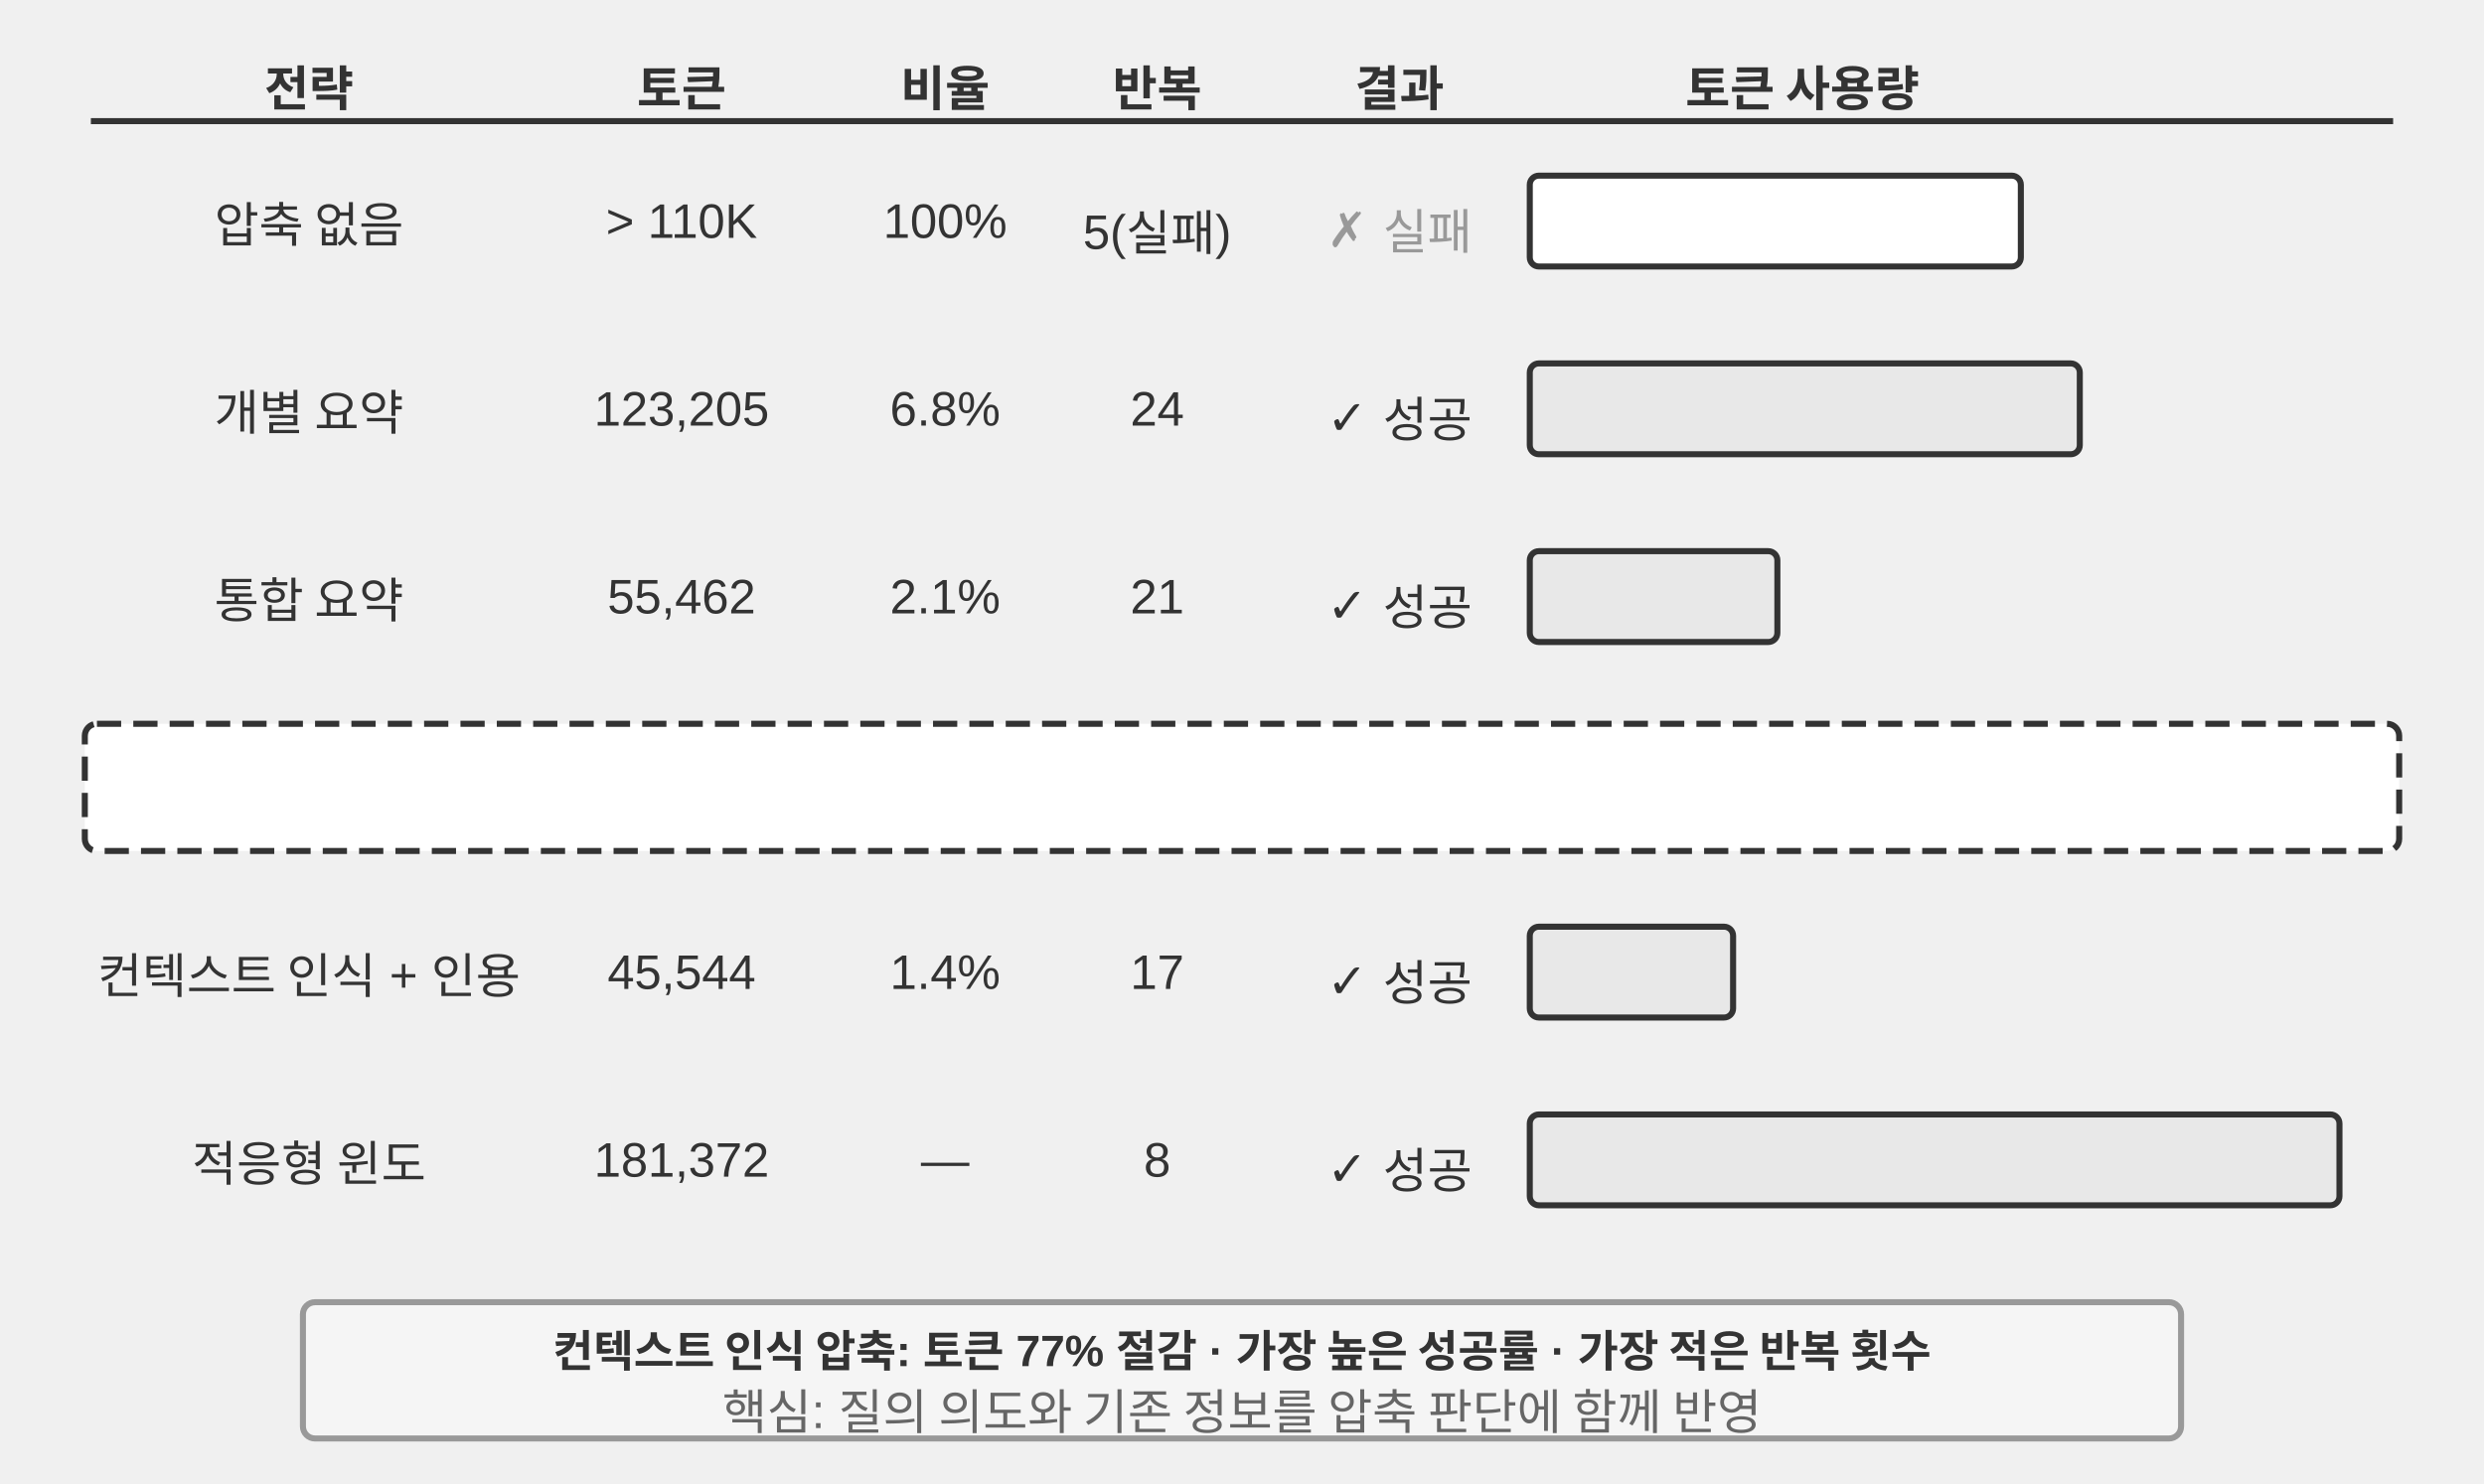
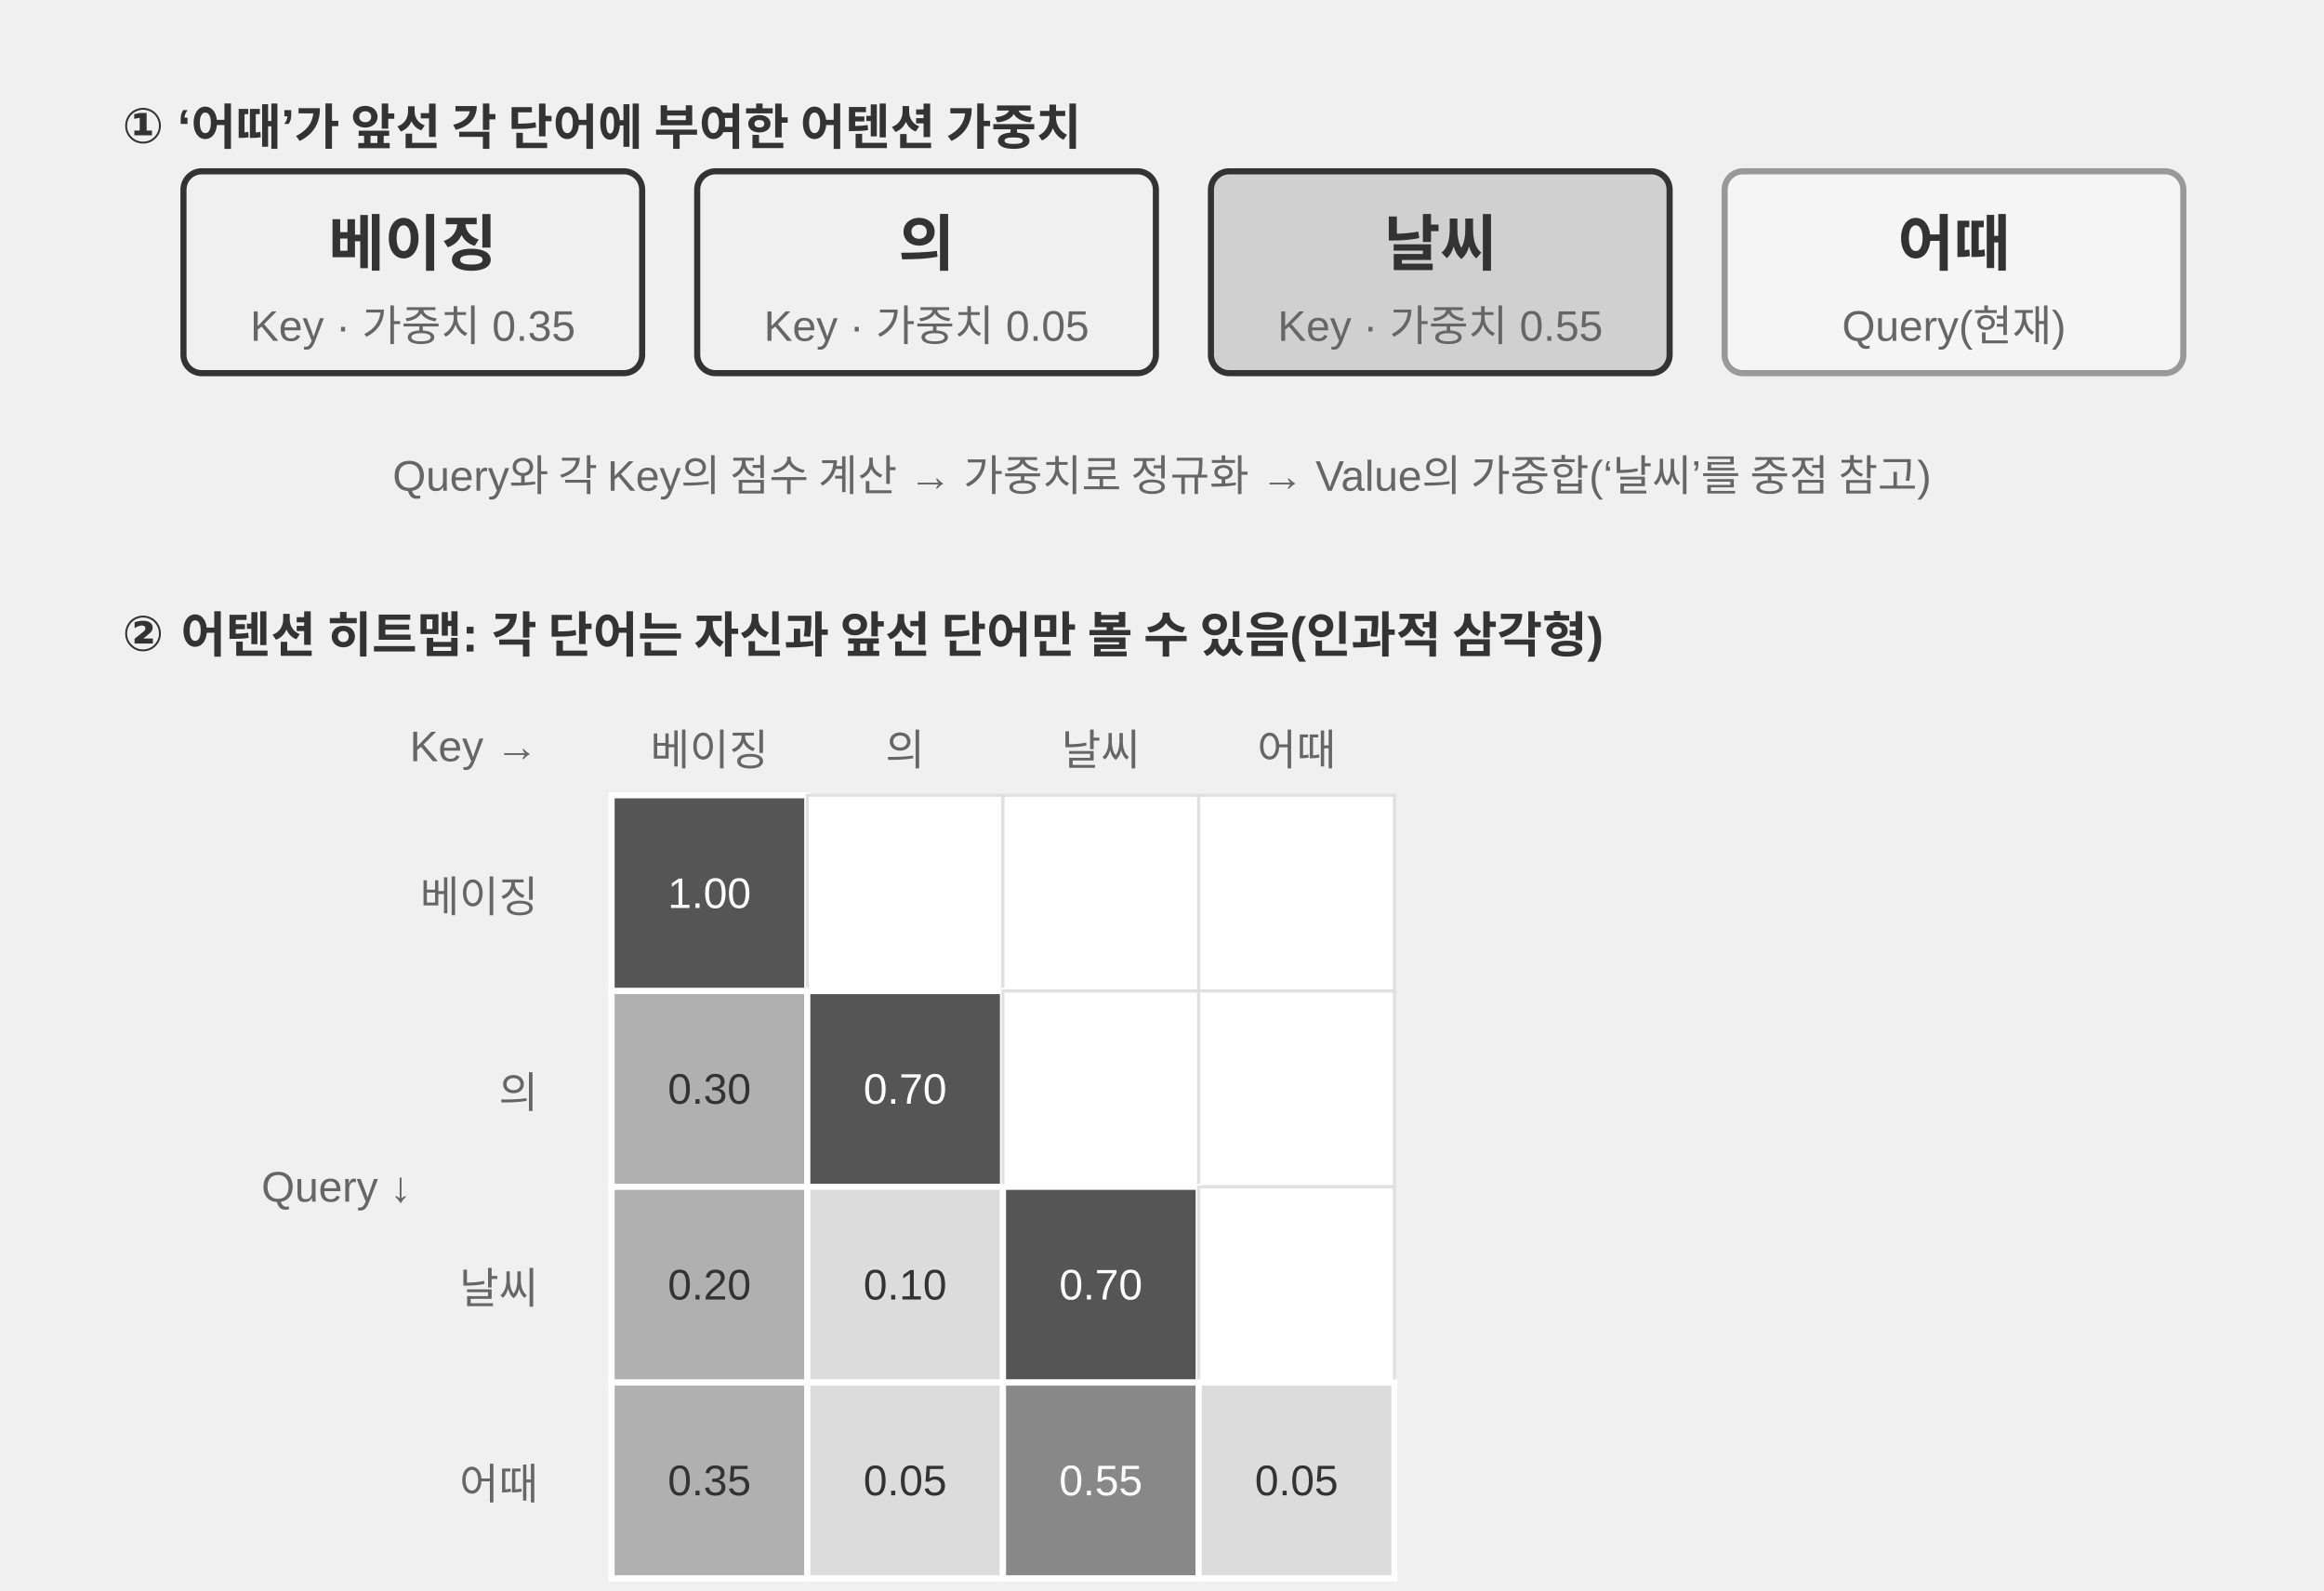
- <svg xmlns="http://www.w3.org/2000/svg" viewBox="0 40 820 490" width="820" height="490" style="background:#ffffff">
+ <svg xmlns="http://www.w3.org/2000/svg" viewBox="0 40 760 520" width="760" height="520" style="background:#ffffff">
  <defs>
    <marker id="ah" markerWidth="12" markerHeight="8" refX="12" refY="4" orient="auto">
      <polygon points="0 0, 12 4, 0 8" fill="#333333" />
    </marker>
    <marker id="ah-light" markerWidth="12" markerHeight="8" refX="12" refY="4" orient="auto">
      <polygon points="0 0, 12 4, 0 8" fill="#999999" />
    </marker>
  </defs>
-   <text x="102" y="68" font-family="'Apple SD Gothic Neo', 'Malgun Gothic', Arial, sans-serif" font-size="16" fill="#333333" text-anchor="middle" dominant-baseline="central" font-weight="bold">전략</text>
-   <text x="225" y="68" font-family="'Apple SD Gothic Neo', 'Malgun Gothic', Arial, sans-serif" font-size="16" fill="#333333" text-anchor="middle" dominant-baseline="central" font-weight="bold">토큰</text>
-   <text x="312" y="68" font-family="'Apple SD Gothic Neo', 'Malgun Gothic', Arial, sans-serif" font-size="16" fill="#333333" text-anchor="middle" dominant-baseline="central" font-weight="bold">비율</text>
-   <text x="382" y="68" font-family="'Apple SD Gothic Neo', 'Malgun Gothic', Arial, sans-serif" font-size="16" fill="#333333" text-anchor="middle" dominant-baseline="central" font-weight="bold">반복</text>
-   <text x="462" y="68" font-family="'Apple SD Gothic Neo', 'Malgun Gothic', Arial, sans-serif" font-size="16" fill="#333333" text-anchor="middle" dominant-baseline="central" font-weight="bold">결과</text>
-   <text x="595" y="68" font-family="'Apple SD Gothic Neo', 'Malgun Gothic', Arial, sans-serif" font-size="16" fill="#333333" text-anchor="middle" dominant-baseline="central" font-weight="bold">토큰 사용량</text>
-   <line x1="30" y1="80" x2="790" y2="80" stroke="#333333" stroke-width="2" />
-   <text x="102" y="113" font-family="'Apple SD Gothic Neo', 'Malgun Gothic', Arial, sans-serif" font-size="16" fill="#333333" text-anchor="middle" dominant-baseline="central" font-weight="normal">압축 없음</text>
-   <text x="225" y="113" font-family="'Apple SD Gothic Neo', 'Malgun Gothic', Arial, sans-serif" font-size="16" fill="#333333" text-anchor="middle" dominant-baseline="central" font-weight="normal">&gt; 110K</text>
-   <text x="312" y="113" font-family="'Apple SD Gothic Neo', 'Malgun Gothic', Arial, sans-serif" font-size="16" fill="#333333" text-anchor="middle" dominant-baseline="central" font-weight="normal">100%</text>
-   <text x="382" y="113" font-family="'Apple SD Gothic Neo', 'Malgun Gothic', Arial, sans-serif" font-size="16" fill="#333333" text-anchor="middle" dominant-baseline="central" font-weight="normal">5(실패)</text>
-   <text x="462" y="113" font-family="'Apple SD Gothic Neo', 'Malgun Gothic', Arial, sans-serif" font-size="16" fill="#999999" text-anchor="middle" dominant-baseline="central" font-weight="normal">✗ 실패</text>
-   <rect x="505" y="98" width="162.105" height="30" rx="3" fill="#ffffff" stroke="#333333" stroke-width="2" />
-   <text x="102" y="175" font-family="'Apple SD Gothic Neo', 'Malgun Gothic', Arial, sans-serif" font-size="16" fill="#333333" text-anchor="middle" dominant-baseline="central" font-weight="normal">개별 요약</text>
-   <text x="225" y="175" font-family="'Apple SD Gothic Neo', 'Malgun Gothic', Arial, sans-serif" font-size="16" fill="#333333" text-anchor="middle" dominant-baseline="central" font-weight="normal">123,205</text>
-   <text x="312" y="175" font-family="'Apple SD Gothic Neo', 'Malgun Gothic', Arial, sans-serif" font-size="16" fill="#333333" text-anchor="middle" dominant-baseline="central" font-weight="normal">6.8%</text>
-   <text x="382" y="175" font-family="'Apple SD Gothic Neo', 'Malgun Gothic', Arial, sans-serif" font-size="16" fill="#333333" text-anchor="middle" dominant-baseline="central" font-weight="normal">24</text>
-   <text x="462" y="175" font-family="'Apple SD Gothic Neo', 'Malgun Gothic', Arial, sans-serif" font-size="16" fill="#333333" text-anchor="middle" dominant-baseline="central" font-weight="normal">✓ 성공</text>
-   <rect x="505" y="160" width="181.565" height="30" rx="3" fill="#e8e8e8" stroke="#333333" stroke-width="2" />
-   <text x="102" y="237" font-family="'Apple SD Gothic Neo', 'Malgun Gothic', Arial, sans-serif" font-size="16" fill="#333333" text-anchor="middle" dominant-baseline="central" font-weight="normal">통합 요약</text>
-   <text x="225" y="237" font-family="'Apple SD Gothic Neo', 'Malgun Gothic', Arial, sans-serif" font-size="16" fill="#333333" text-anchor="middle" dominant-baseline="central" font-weight="normal">55,462</text>
-   <text x="312" y="237" font-family="'Apple SD Gothic Neo', 'Malgun Gothic', Arial, sans-serif" font-size="16" fill="#333333" text-anchor="middle" dominant-baseline="central" font-weight="normal">2.1%</text>
-   <text x="382" y="237" font-family="'Apple SD Gothic Neo', 'Malgun Gothic', Arial, sans-serif" font-size="16" fill="#333333" text-anchor="middle" dominant-baseline="central" font-weight="normal">21</text>
-   <text x="462" y="237" font-family="'Apple SD Gothic Neo', 'Malgun Gothic', Arial, sans-serif" font-size="16" fill="#333333" text-anchor="middle" dominant-baseline="central" font-weight="normal">✓ 성공</text>
-   <rect x="505" y="222" width="81.733" height="30" rx="3" fill="#e8e8e8" stroke="#333333" stroke-width="2" />
-   <text x="102" y="299" font-family="'Apple SD Gothic Neo', 'Malgun Gothic', Arial, sans-serif" font-size="16" fill="#333333" text-anchor="middle" dominant-baseline="central" font-weight="bold">컨텍스트 인식</text>
-   <text x="225" y="299" font-family="'Apple SD Gothic Neo', 'Malgun Gothic', Arial, sans-serif" font-size="16" fill="#333333" text-anchor="middle" dominant-baseline="central" font-weight="normal">25,198</text>
-   <text x="312" y="299" font-family="'Apple SD Gothic Neo', 'Malgun Gothic', Arial, sans-serif" font-size="16" fill="#333333" text-anchor="middle" dominant-baseline="central" font-weight="normal">0.9%</text>
-   <text x="382" y="299" font-family="'Apple SD Gothic Neo', 'Malgun Gothic', Arial, sans-serif" font-size="16" fill="#333333" text-anchor="middle" dominant-baseline="central" font-weight="normal">15</text>
-   <text x="462" y="299" font-family="'Apple SD Gothic Neo', 'Malgun Gothic', Arial, sans-serif" font-size="16" fill="#333333" text-anchor="middle" dominant-baseline="central" font-weight="normal">✓ 성공</text>
-   <rect x="505" y="284" width="37.134" height="30" rx="3" fill="#d0d0d0" stroke="#333333" stroke-width="2" />
-   <text x="102" y="361" font-family="'Apple SD Gothic Neo', 'Malgun Gothic', Arial, sans-serif" font-size="16" fill="#333333" text-anchor="middle" dominant-baseline="central" font-weight="normal">컨텍스트 인식 + 인용</text>
-   <text x="225" y="361" font-family="'Apple SD Gothic Neo', 'Malgun Gothic', Arial, sans-serif" font-size="16" fill="#333333" text-anchor="middle" dominant-baseline="central" font-weight="normal">45,544</text>
-   <text x="312" y="361" font-family="'Apple SD Gothic Neo', 'Malgun Gothic', Arial, sans-serif" font-size="16" fill="#333333" text-anchor="middle" dominant-baseline="central" font-weight="normal">1.4%</text>
-   <text x="382" y="361" font-family="'Apple SD Gothic Neo', 'Malgun Gothic', Arial, sans-serif" font-size="16" fill="#333333" text-anchor="middle" dominant-baseline="central" font-weight="normal">17</text>
-   <text x="462" y="361" font-family="'Apple SD Gothic Neo', 'Malgun Gothic', Arial, sans-serif" font-size="16" fill="#333333" text-anchor="middle" dominant-baseline="central" font-weight="normal">✓ 성공</text>
-   <rect x="505" y="346" width="67.117" height="30" rx="3" fill="#e8e8e8" stroke="#333333" stroke-width="2" />
-   <text x="102" y="423" font-family="'Apple SD Gothic Neo', 'Malgun Gothic', Arial, sans-serif" font-size="16" fill="#333333" text-anchor="middle" dominant-baseline="central" font-weight="normal">적응형 윈도</text>
-   <text x="225" y="423" font-family="'Apple SD Gothic Neo', 'Malgun Gothic', Arial, sans-serif" font-size="16" fill="#333333" text-anchor="middle" dominant-baseline="central" font-weight="normal">181,372</text>
-   <text x="312" y="423" font-family="'Apple SD Gothic Neo', 'Malgun Gothic', Arial, sans-serif" font-size="16" fill="#333333" text-anchor="middle" dominant-baseline="central" font-weight="normal">—</text>
-   <text x="382" y="423" font-family="'Apple SD Gothic Neo', 'Malgun Gothic', Arial, sans-serif" font-size="16" fill="#333333" text-anchor="middle" dominant-baseline="central" font-weight="normal">8</text>
-   <text x="462" y="423" font-family="'Apple SD Gothic Neo', 'Malgun Gothic', Arial, sans-serif" font-size="16" fill="#333333" text-anchor="middle" dominant-baseline="central" font-weight="normal">✓ 성공</text>
-   <rect x="505" y="408" width="267.285" height="30" rx="3" fill="#e8e8e8" stroke="#333333" stroke-width="2" />
-   <rect x="28" y="279" width="764" height="42" rx="4" fill="#ffffff" stroke="#333333" stroke-width="2" stroke-dasharray="8,4" />
-   <rect x="100" y="470" width="620" height="45" rx="4" fill="#f5f5f5" stroke="#999999" stroke-width="2" />
-   <text x="410" y="485" font-family="'Apple SD Gothic Neo', 'Malgun Gothic', Arial, sans-serif" font-size="14.5" fill="#333333" text-anchor="middle" dominant-baseline="central" font-weight="bold">컨텍스트 인식 압축: 토큰 77% 절감 · 가장 높은 성공률 · 가장 적은 반복 횟수</text>
-   <text x="410" y="505" font-family="'Apple SD Gothic Neo', 'Malgun Gothic', Arial, sans-serif" font-size="16" fill="#666666" text-anchor="middle" dominant-baseline="central" font-weight="normal">핵심: 질의 의도와 기존 정보를 압축 판단에 함께 반영</text>
+   <text x="40" y="78" font-family="Arial, 'Helvetica Neue', Helvetica, 'PingFang SC', 'Microsoft YaHei', sans-serif" font-size="16" fill="#333333" text-anchor="start" dominant-baseline="central" font-weight="bold">① ‘어때’가 앞선 각 단어에 부여한 어텐션 가중치</text>
+   <rect x="60" y="96" width="150" height="66" rx="6" fill="#f0f0f0" stroke="#333333" stroke-width="2" />
+   <text x="135.0" y="118" font-family="Arial, 'Helvetica Neue', Helvetica, 'PingFang SC', 'Microsoft YaHei', sans-serif" font-size="20" fill="#333333" text-anchor="middle" dominant-baseline="central" font-weight="bold">베이징</text>
+   <text x="135.0" y="143" font-family="Arial, 'Helvetica Neue', Helvetica, 'PingFang SC', 'Microsoft YaHei', sans-serif" font-size="14" fill="#666666" text-anchor="middle" dominant-baseline="central" font-weight="normal">Key · 가중치 0.35</text>
+   <rect x="228" y="96" width="150" height="66" rx="6" fill="#f0f0f0" stroke="#333333" stroke-width="2" />
+   <text x="303.0" y="118" font-family="Arial, 'Helvetica Neue', Helvetica, 'PingFang SC', 'Microsoft YaHei', sans-serif" font-size="20" fill="#333333" text-anchor="middle" dominant-baseline="central" font-weight="bold">의</text>
+   <text x="303.0" y="143" font-family="Arial, 'Helvetica Neue', Helvetica, 'PingFang SC', 'Microsoft YaHei', sans-serif" font-size="14" fill="#666666" text-anchor="middle" dominant-baseline="central" font-weight="normal">Key · 가중치 0.05</text>
+   <rect x="396" y="96" width="150" height="66" rx="6" fill="#d0d0d0" stroke="#333333" stroke-width="2" />
+   <text x="471.0" y="118" font-family="Arial, 'Helvetica Neue', Helvetica, 'PingFang SC', 'Microsoft YaHei', sans-serif" font-size="20" fill="#333333" text-anchor="middle" dominant-baseline="central" font-weight="bold">날씨</text>
+   <text x="471.0" y="143" font-family="Arial, 'Helvetica Neue', Helvetica, 'PingFang SC', 'Microsoft YaHei', sans-serif" font-size="14" fill="#666666" text-anchor="middle" dominant-baseline="central" font-weight="normal">Key · 가중치 0.55</text>
+   <rect x="564" y="96" width="150" height="66" rx="6" fill="#f5f5f5" stroke="#999999" stroke-width="2" />
+   <text x="639.0" y="118" font-family="Arial, 'Helvetica Neue', Helvetica, 'PingFang SC', 'Microsoft YaHei', sans-serif" font-size="20" fill="#333333" text-anchor="middle" dominant-baseline="central" font-weight="bold">어때</text>
+   <text x="639.0" y="143" font-family="Arial, 'Helvetica Neue', Helvetica, 'PingFang SC', 'Microsoft YaHei', sans-serif" font-size="14" fill="#666666" text-anchor="middle" dominant-baseline="central" font-weight="normal">Query(현재)</text>
+   <text x="380" y="192" font-family="Arial, 'Helvetica Neue', Helvetica, 'PingFang SC', 'Microsoft YaHei', sans-serif" font-size="14" fill="#666666" text-anchor="middle" dominant-baseline="central" font-weight="normal">Query와 각 Key의 점수 계산 → 가중치로 정규화 → Value의 가중합(‘날씨’를 중점 참고)</text>
+   <text x="40" y="244" font-family="Arial, 'Helvetica Neue', Helvetica, 'PingFang SC', 'Microsoft YaHei', sans-serif" font-size="16" fill="#333333" text-anchor="start" dominant-baseline="central" font-weight="bold">② 어텐션 히트맵: 각 단어는 자신과 앞선 단어만 볼 수 있음(인과적 삼각형)</text>
+   <text x="176" y="284" font-family="Arial, 'Helvetica Neue', Helvetica, 'PingFang SC', 'Microsoft YaHei', sans-serif" font-size="14" fill="#666666" text-anchor="end" dominant-baseline="central" font-weight="normal">Key →</text>
+   <text x="232.0" y="284" font-family="Arial, 'Helvetica Neue', Helvetica, 'PingFang SC', 'Microsoft YaHei', sans-serif" font-size="14" fill="#666666" text-anchor="middle" dominant-baseline="central" font-weight="normal">베이징</text>
+   <text x="296.0" y="284" font-family="Arial, 'Helvetica Neue', Helvetica, 'PingFang SC', 'Microsoft YaHei', sans-serif" font-size="14" fill="#666666" text-anchor="middle" dominant-baseline="central" font-weight="normal">의</text>
+   <text x="360.0" y="284" font-family="Arial, 'Helvetica Neue', Helvetica, 'PingFang SC', 'Microsoft YaHei', sans-serif" font-size="14" fill="#666666" text-anchor="middle" dominant-baseline="central" font-weight="normal">날씨</text>
+   <text x="424.0" y="284" font-family="Arial, 'Helvetica Neue', Helvetica, 'PingFang SC', 'Microsoft YaHei', sans-serif" font-size="14" fill="#666666" text-anchor="middle" dominant-baseline="central" font-weight="normal">어때</text>
+   <text x="110" y="428" font-family="Arial, 'Helvetica Neue', Helvetica, 'PingFang SC', 'Microsoft YaHei', sans-serif" font-size="14" fill="#666666" text-anchor="middle" dominant-baseline="central" font-weight="normal">Query ↓</text>
+   <text x="176" y="332.0" font-family="Arial, 'Helvetica Neue', Helvetica, 'PingFang SC', 'Microsoft YaHei', sans-serif" font-size="14" fill="#666666" text-anchor="end" dominant-baseline="central" font-weight="normal">베이징</text>
+   <rect x="200" y="300" width="64" height="64" fill="#555555" stroke="#ffffff" stroke-width="2" />
+   <text x="232.0" y="332.0" font-family="Arial, 'Helvetica Neue', Helvetica, 'PingFang SC', 'Microsoft YaHei', sans-serif" font-size="14" fill="#ffffff" text-anchor="middle" dominant-baseline="central">1.00</text>
+   <rect x="264" y="300" width="64" height="64" fill="#ffffff" stroke="#e0e0e0" stroke-width="1" />
+   <rect x="328" y="300" width="64" height="64" fill="#ffffff" stroke="#e0e0e0" stroke-width="1" />
+   <rect x="392" y="300" width="64" height="64" fill="#ffffff" stroke="#e0e0e0" stroke-width="1" />
+   <text x="176" y="396.0" font-family="Arial, 'Helvetica Neue', Helvetica, 'PingFang SC', 'Microsoft YaHei', sans-serif" font-size="14" fill="#666666" text-anchor="end" dominant-baseline="central" font-weight="normal">의</text>
+   <rect x="200" y="364" width="64" height="64" fill="#b0b0b0" stroke="#ffffff" stroke-width="2" />
+   <text x="232.0" y="396.0" font-family="Arial, 'Helvetica Neue', Helvetica, 'PingFang SC', 'Microsoft YaHei', sans-serif" font-size="14" fill="#333333" text-anchor="middle" dominant-baseline="central">0.30</text>
+   <rect x="264" y="364" width="64" height="64" fill="#555555" stroke="#ffffff" stroke-width="2" />
+   <text x="296.0" y="396.0" font-family="Arial, 'Helvetica Neue', Helvetica, 'PingFang SC', 'Microsoft YaHei', sans-serif" font-size="14" fill="#ffffff" text-anchor="middle" dominant-baseline="central">0.70</text>
+   <rect x="328" y="364" width="64" height="64" fill="#ffffff" stroke="#e0e0e0" stroke-width="1" />
+   <rect x="392" y="364" width="64" height="64" fill="#ffffff" stroke="#e0e0e0" stroke-width="1" />
+   <text x="176" y="460.0" font-family="Arial, 'Helvetica Neue', Helvetica, 'PingFang SC', 'Microsoft YaHei', sans-serif" font-size="14" fill="#666666" text-anchor="end" dominant-baseline="central" font-weight="normal">날씨</text>
+   <rect x="200" y="428" width="64" height="64" fill="#b0b0b0" stroke="#ffffff" stroke-width="2" />
+   <text x="232.0" y="460.0" font-family="Arial, 'Helvetica Neue', Helvetica, 'PingFang SC', 'Microsoft YaHei', sans-serif" font-size="14" fill="#333333" text-anchor="middle" dominant-baseline="central">0.20</text>
+   <rect x="264" y="428" width="64" height="64" fill="#dcdcdc" stroke="#ffffff" stroke-width="2" />
+   <text x="296.0" y="460.0" font-family="Arial, 'Helvetica Neue', Helvetica, 'PingFang SC', 'Microsoft YaHei', sans-serif" font-size="14" fill="#333333" text-anchor="middle" dominant-baseline="central">0.10</text>
+   <rect x="328" y="428" width="64" height="64" fill="#555555" stroke="#ffffff" stroke-width="2" />
+   <text x="360.0" y="460.0" font-family="Arial, 'Helvetica Neue', Helvetica, 'PingFang SC', 'Microsoft YaHei', sans-serif" font-size="14" fill="#ffffff" text-anchor="middle" dominant-baseline="central">0.70</text>
+   <rect x="392" y="428" width="64" height="64" fill="#ffffff" stroke="#e0e0e0" stroke-width="1" />
+   <text x="176" y="524.0" font-family="Arial, 'Helvetica Neue', Helvetica, 'PingFang SC', 'Microsoft YaHei', sans-serif" font-size="14" fill="#666666" text-anchor="end" dominant-baseline="central" font-weight="normal">어때</text>
+   <rect x="200" y="492" width="64" height="64" fill="#b0b0b0" stroke="#ffffff" stroke-width="2" />
+   <text x="232.0" y="524.0" font-family="Arial, 'Helvetica Neue', Helvetica, 'PingFang SC', 'Microsoft YaHei', sans-serif" font-size="14" fill="#333333" text-anchor="middle" dominant-baseline="central">0.35</text>
+   <rect x="264" y="492" width="64" height="64" fill="#dcdcdc" stroke="#ffffff" stroke-width="2" />
+   <text x="296.0" y="524.0" font-family="Arial, 'Helvetica Neue', Helvetica, 'PingFang SC', 'Microsoft YaHei', sans-serif" font-size="14" fill="#333333" text-anchor="middle" dominant-baseline="central">0.05</text>
+   <rect x="328" y="492" width="64" height="64" fill="#888888" stroke="#ffffff" stroke-width="2" />
+   <text x="360.0" y="524.0" font-family="Arial, 'Helvetica Neue', Helvetica, 'PingFang SC', 'Microsoft YaHei', sans-serif" font-size="14" fill="#ffffff" text-anchor="middle" dominant-baseline="central">0.55</text>
+   <rect x="392" y="492" width="64" height="64" fill="#dcdcdc" stroke="#ffffff" stroke-width="2" />
+   <text x="424.0" y="524.0" font-family="Arial, 'Helvetica Neue', Helvetica, 'PingFang SC', 'Microsoft YaHei', sans-serif" font-size="14" fill="#333333" text-anchor="middle" dominant-baseline="central">0.05</text>
+   <text x="380" y="586" font-family="Arial, 'Helvetica Neue', Helvetica, 'PingFang SC', 'Microsoft YaHei', sans-serif" font-size="14" fill="#666666" text-anchor="middle" dominant-baseline="central" font-weight="normal">칸이 진할수록 어텐션이 집중됨 · 위쪽 삼각형이 비어 있음 = 아직 생성되지 않은 단어는 볼 수 없음</text>
</svg>
